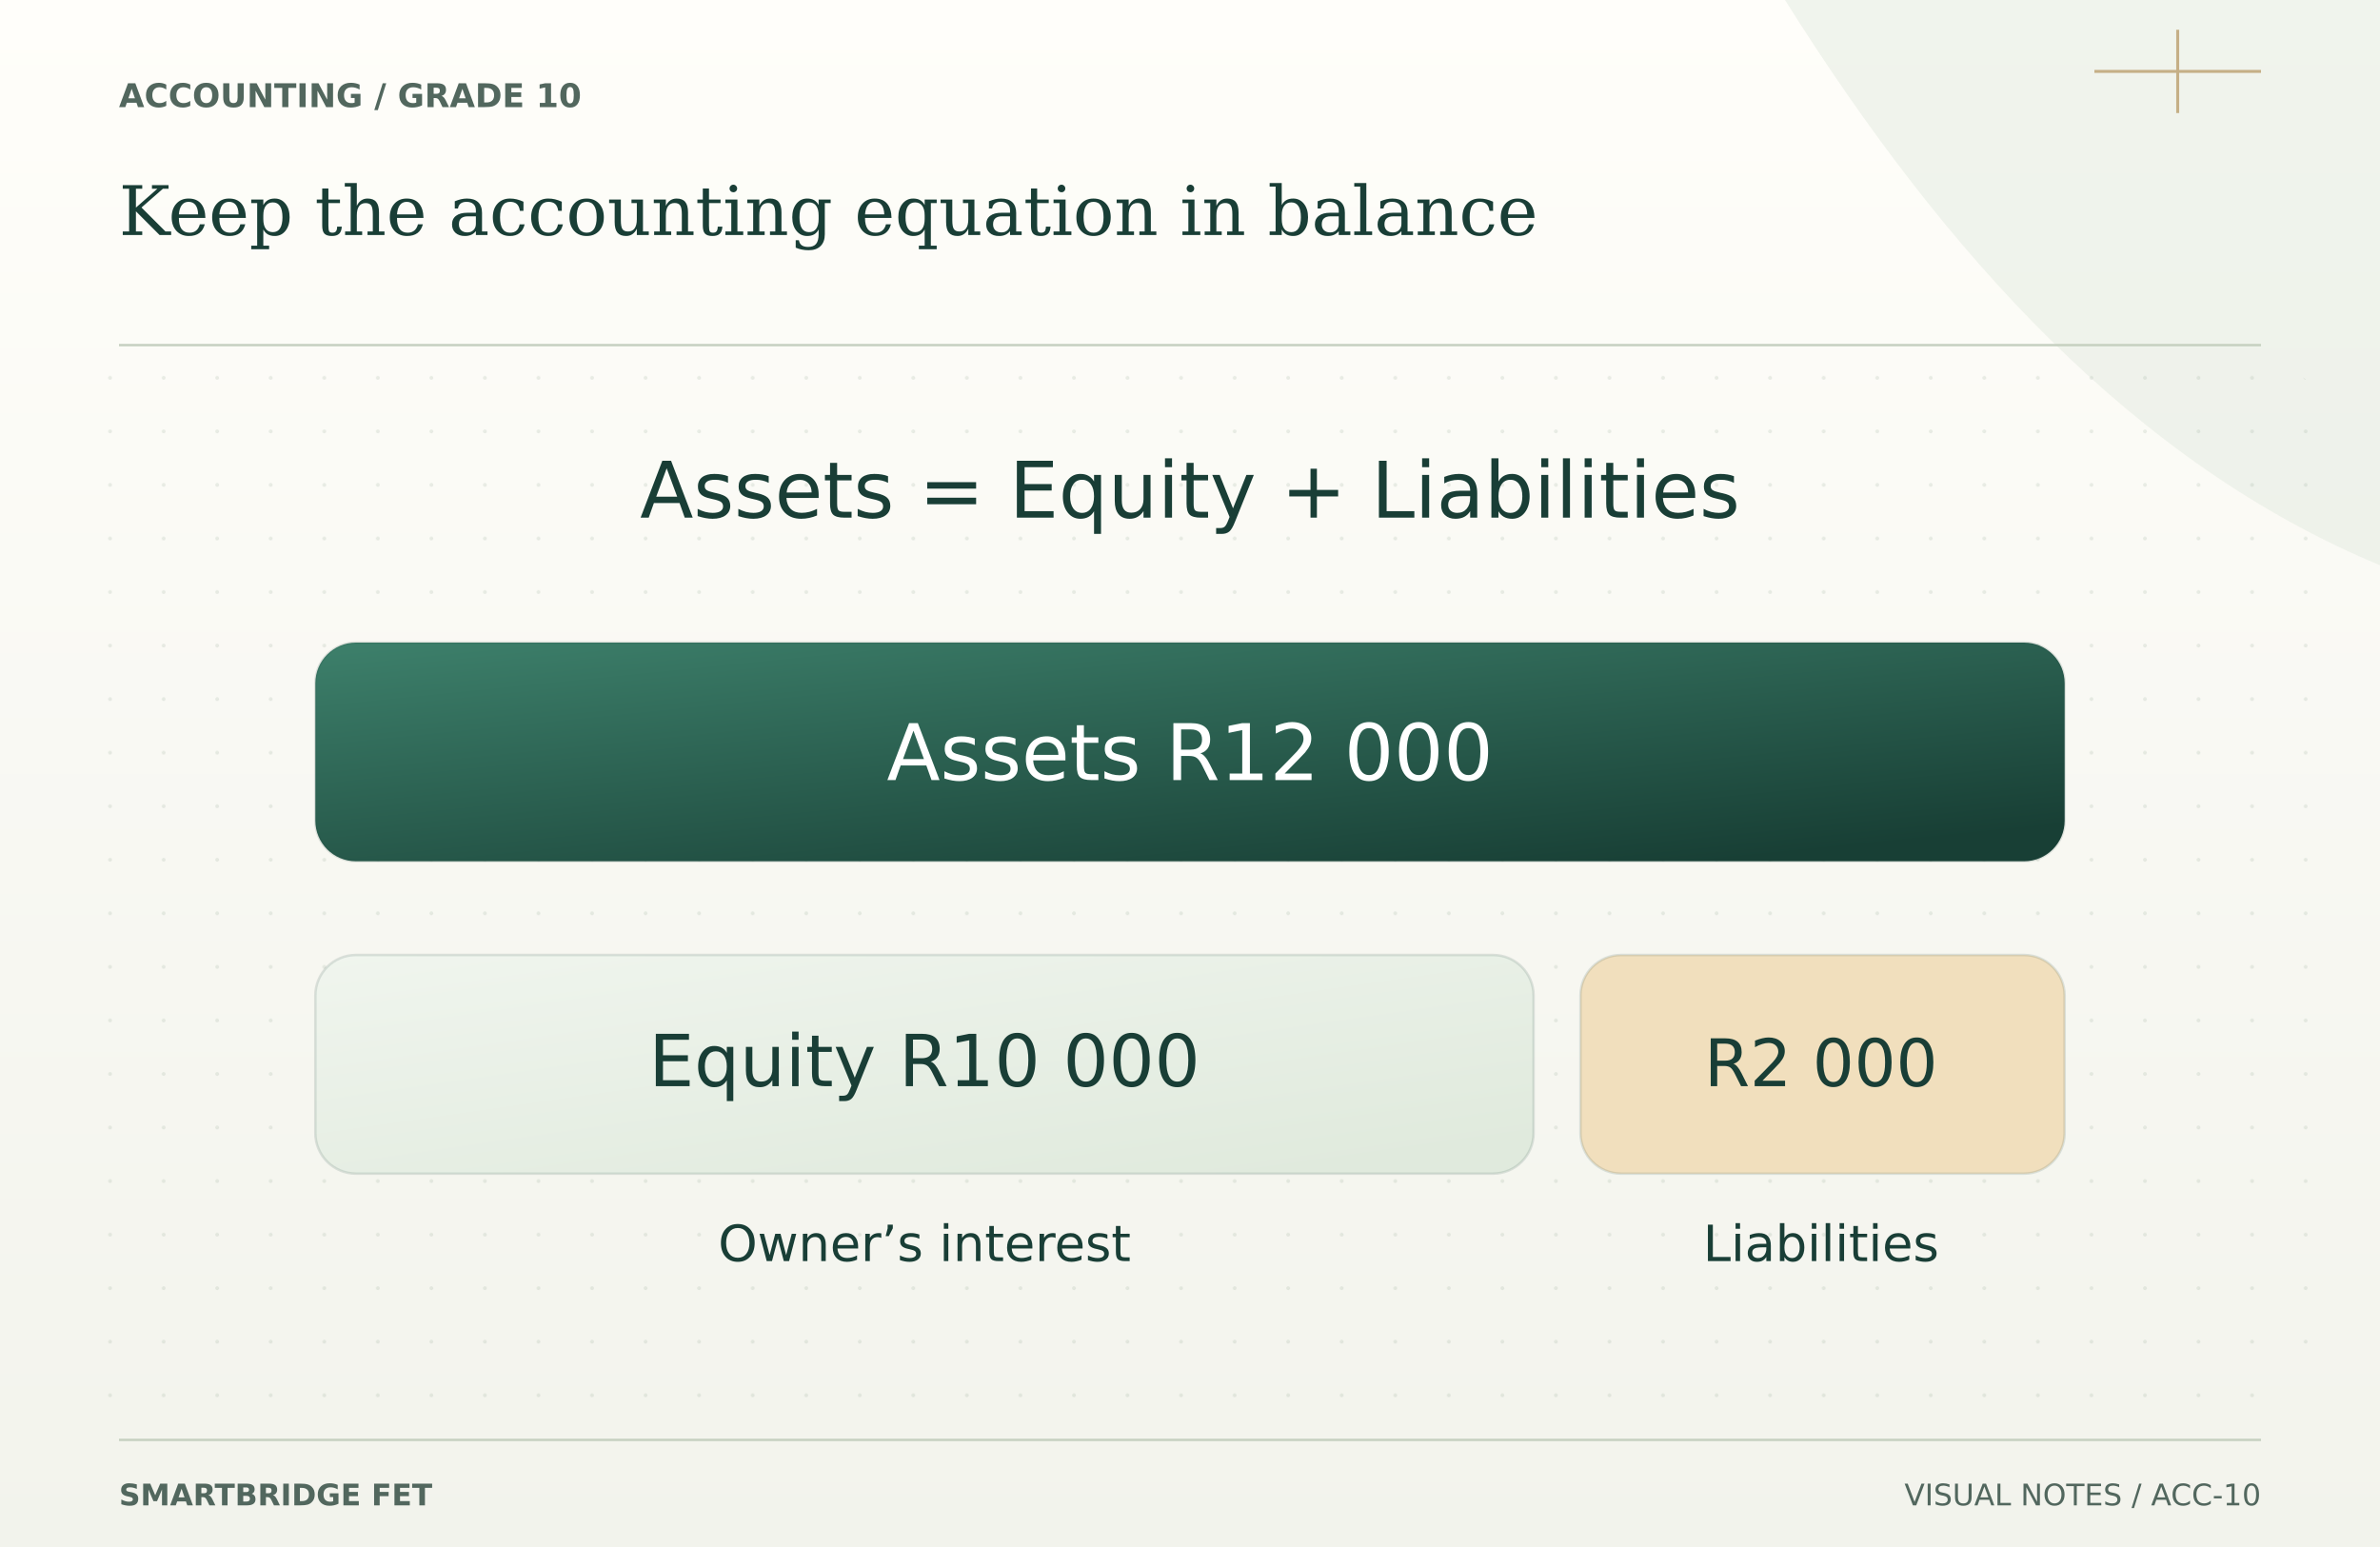
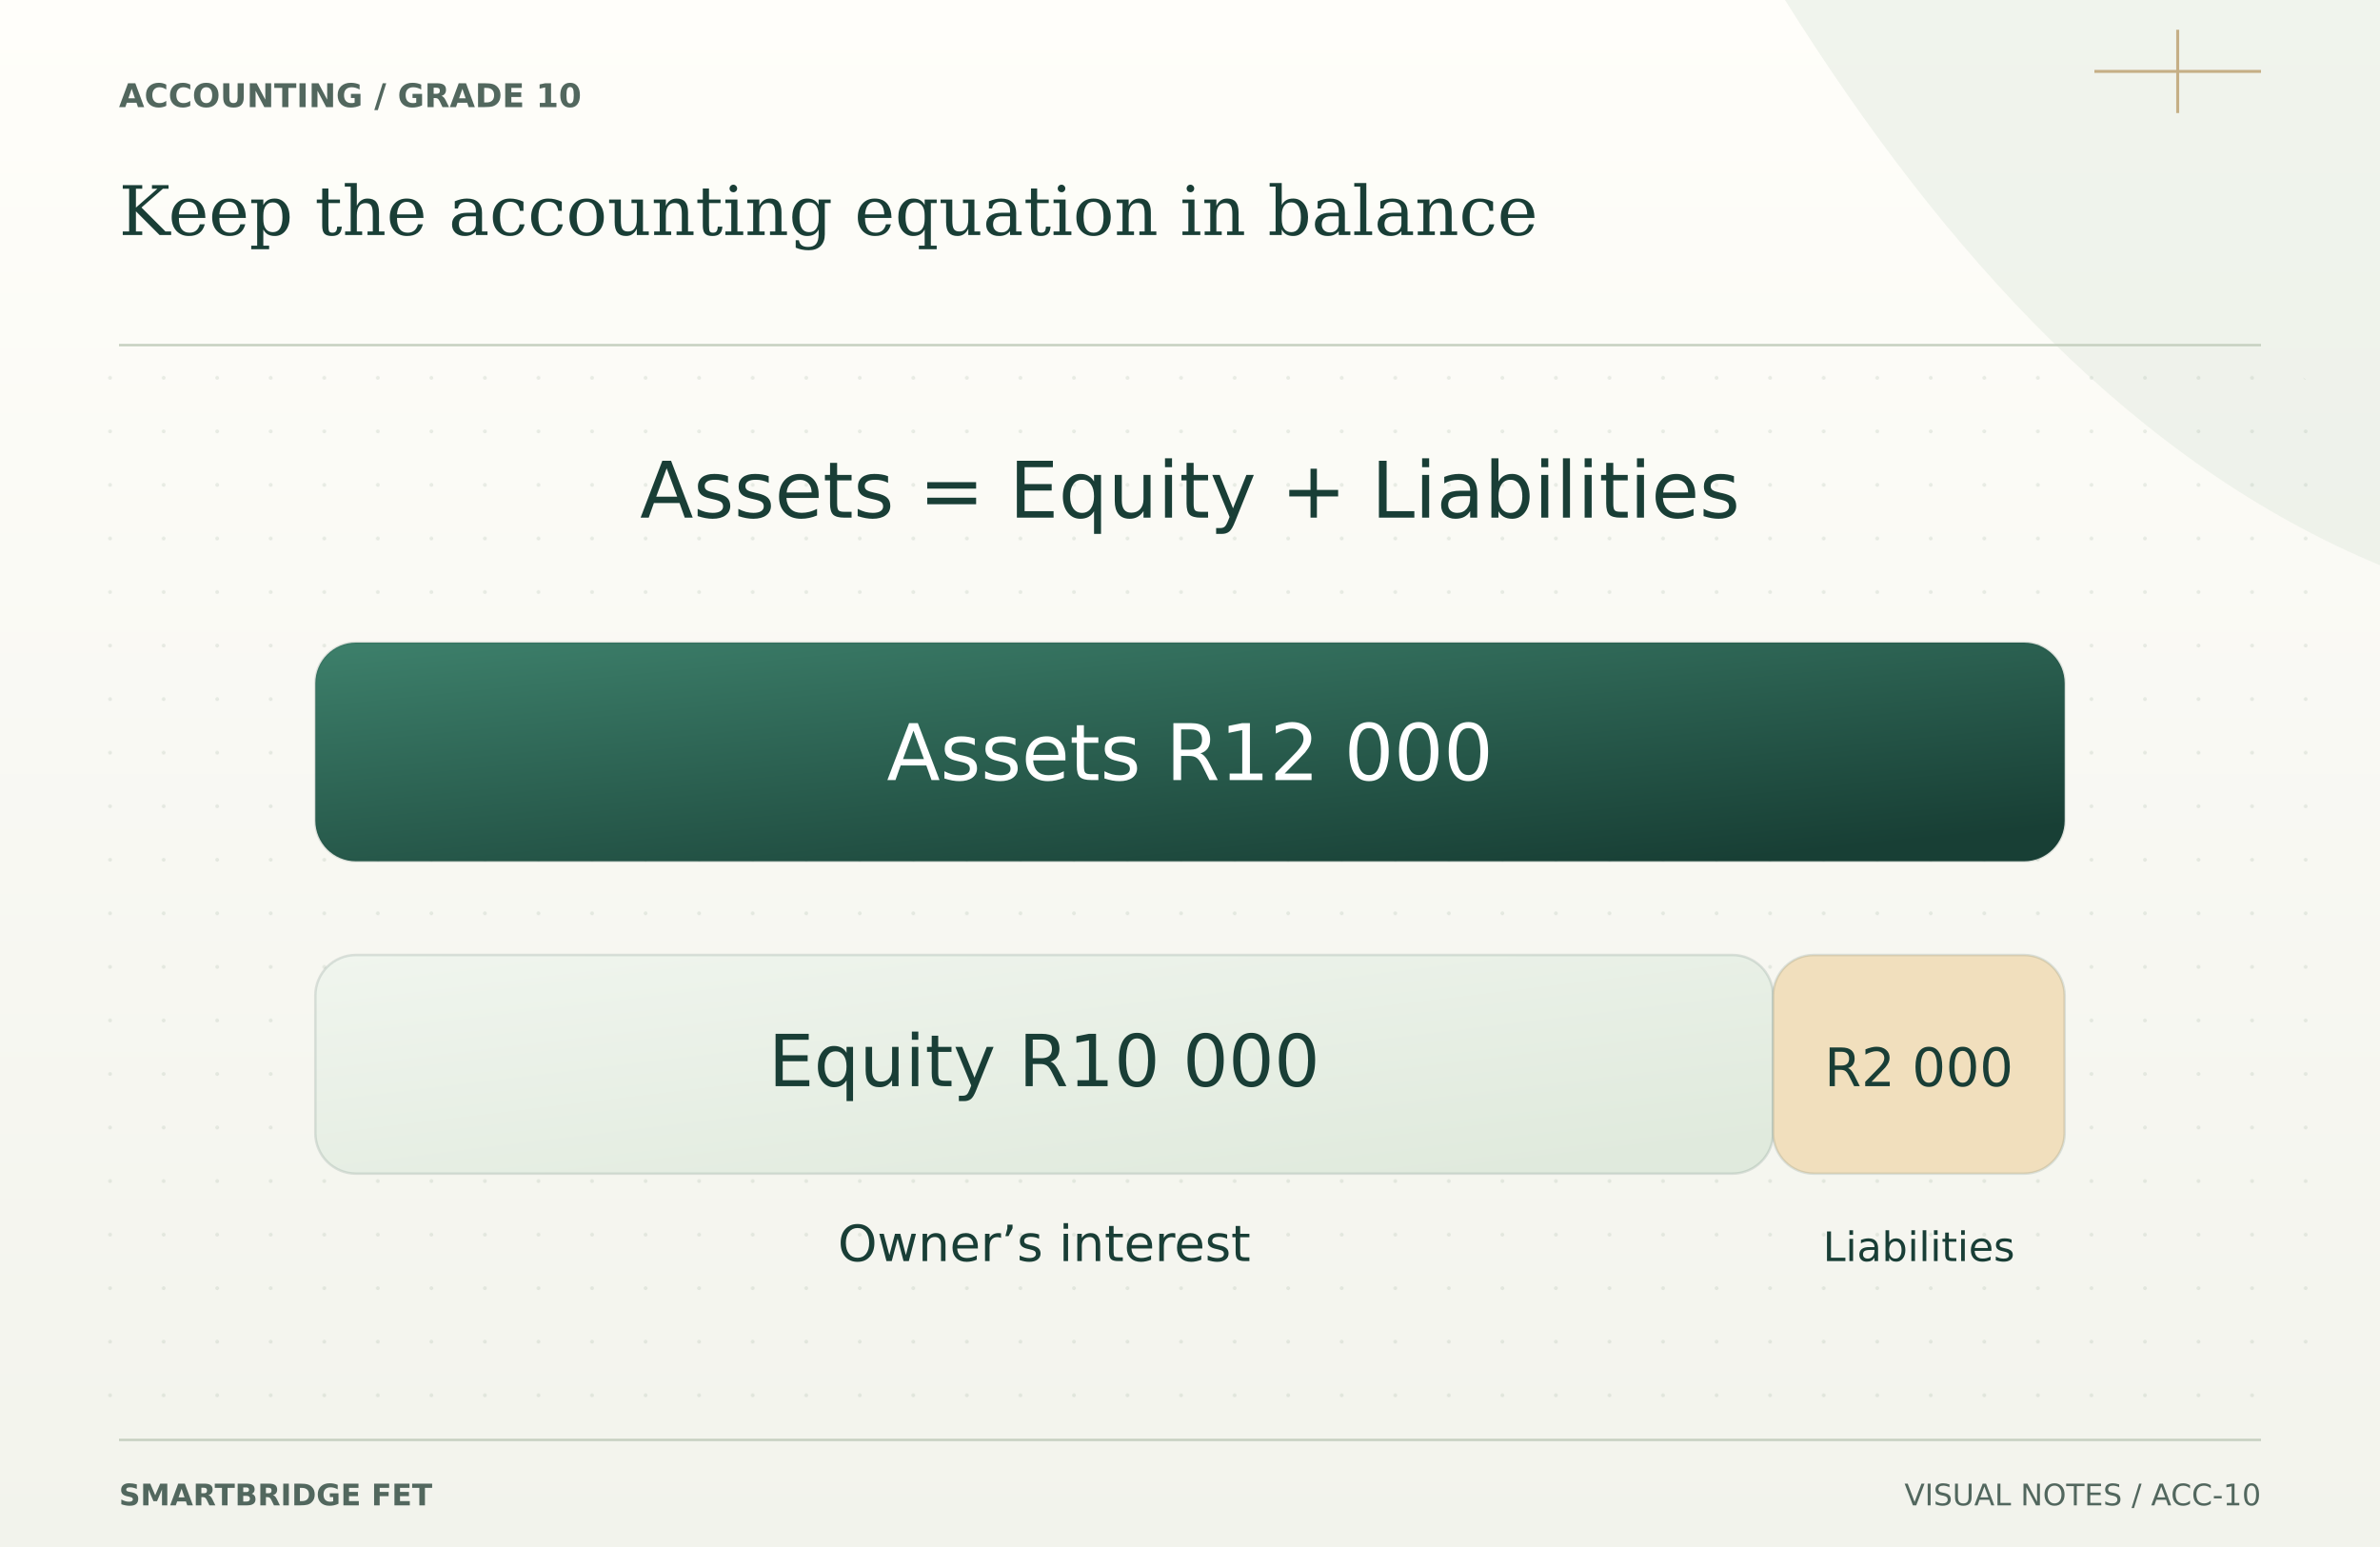
<svg xmlns="http://www.w3.org/2000/svg" width="1600" height="1040" viewBox="0 0 800 520" role="img" aria-labelledby="title desc">
  <defs>
    <linearGradient id="paper" x2="0" y2="1">
      <stop stop-color="#fffefa" />
      <stop offset="1" stop-color="#f2f3ec" />
    </linearGradient>
    <linearGradient id="forest" x2=".8" y2="1">
      <stop stop-color="#3d806b" />
      <stop offset="1" stop-color="#183f35" />
    </linearGradient>
    <linearGradient id="sage" x2=".8" y2="1">
      <stop stop-color="#f0f5ee" />
      <stop offset="1" stop-color="#e0eadd" />
    </linearGradient>
    <linearGradient id="brass" x2="1" y2="1">
      <stop stop-color="#c7a36a" />
      <stop offset="1" stop-color="#98703b" />
    </linearGradient>
    <linearGradient id="cell" x2="1" y2="1">
      <stop stop-color="#d7e6bf" />
      <stop offset="1" stop-color="#9cb887" />
    </linearGradient>
    <linearGradient id="vacuole" x2="1" y2="1">
      <stop stop-color="#e7f3ed" />
      <stop offset="1" stop-color="#b7d6df" />
    </linearGradient>
    <radialGradient id="nucleus" cx=".3" cy=".25">
      <stop stop-color="#e0d7ec" />
      <stop offset="1" stop-color="#a596bd" />
    </radialGradient>
    <radialGradient id="sun">
      <stop stop-color="#faf0c6" />
      <stop offset="1" stop-color="#e6c77c" />
    </radialGradient>
    <linearGradient id="leaf" x2="1" y2="1">
      <stop stop-color="#9dbb74" />
      <stop offset=".6" stop-color="#5f9361" />
      <stop offset="1" stop-color="#35694f" />
    </linearGradient>
    <pattern id="dots" width="18" height="18" patternUnits="userSpaceOnUse">
      <circle cx="1" cy="1" r=".65" fill="#8fa491" opacity=".18" />
    </pattern>
  </defs>
  <rect width="800" height="520" rx="0" fill="url(#paper)" />
  <path d="M600 0H800V190C718 156 654 86 600 0Z" fill="#e4ebe1" opacity=".55" />
  <rect x="20" y="122" width="760" height="350" rx="18" fill="url(#dots)" />
  <g font-family="DejaVu Sans,Arial,sans-serif">
    <text x="40" y="36" font-size="11" fill="#52675e" text-anchor="start" font-weight="bold">ACCOUNTING  /  GRADE 10</text>
    <path d="M704 24H760M732 10V38" stroke="#ae8a50" stroke-width="1" opacity=".65" />
    <g font-family="Georgia,DejaVu Serif,serif">
      <text x="40" y="79" font-size="23" fill="#193e36" text-anchor="start" font-weight="normal">Keep the accounting equation in balance</text>
    </g>
    <path d="M40 116H760" stroke="#c6d0c0" stroke-width=".8" />
    <g transform="translate(64 132) scale(1.05)">
      <text x="320" y="40" font-size="25" fill="#193e36" text-anchor="middle" font-weight="normal">Assets = Equity + Liabilities</text>
      <rect x="40" y="80" width="560" height="70" rx="13" fill="url(#forest)" stroke="#193e36" stroke-opacity=".13" stroke-width=".8" />
      <text x="320" y="124" font-size="25" fill="white" text-anchor="middle" font-weight="normal">Assets R12 000</text>
-       <rect x="40" y="180" width="390" height="70" rx="13" fill="url(#sage)" stroke="#193e36" stroke-opacity=".13" stroke-width=".8" />
-       <rect x="445" y="180" width="155" height="70" rx="13" fill="#f1dfbd" stroke="#193e36" stroke-opacity=".13" stroke-width=".8" />
-       <text x="235" y="222" font-size="23" fill="#193e36" text-anchor="middle" font-weight="normal">Equity R10 000</text>
-       <text x="522" y="222" font-size="21" fill="#193e36" text-anchor="middle" font-weight="normal">R2 000</text>
-       <text x="522" y="278" font-size="16" fill="#193e36" text-anchor="middle" font-weight="normal">Liabilities</text>
-       <text x="235" y="278" font-size="16" fill="#193e36" text-anchor="middle" font-weight="normal">Owner’s interest</text>
+       <rect x="40" y="180" width="466.667" height="70" rx="13" fill="url(#sage)" stroke="#193e36" stroke-opacity=".13" stroke-width=".8" />
+       <rect x="506.667" y="180" width="93.333" height="70" rx="13" fill="#f1dfbd" stroke="#193e36" stroke-opacity=".13" stroke-width=".8" />
+       <text x="273.333" y="222" font-size="23" fill="#193e36" text-anchor="middle" font-weight="normal">Equity R10 000</text>
+       <text x="553.333" y="222" font-size="17" fill="#193e36" text-anchor="middle" font-weight="normal">R2 000</text>
+       <text x="553.333" y="278" font-size="13" fill="#193e36" text-anchor="middle" font-weight="normal">Liabilities</text>
+       <text x="273.333" y="278" font-size="16" fill="#193e36" text-anchor="middle" font-weight="normal">Owner’s interest</text>
    </g>
    <path d="M40 484H760" stroke="#c6d0c0" stroke-width=".8" />
    <text x="40" y="506" font-size="10" fill="#52675e" text-anchor="start" font-weight="bold">SMARTBRIDGE FET</text>
    <text x="760" y="506" font-size="10" fill="#52675e" text-anchor="end" font-weight="normal">VISUAL NOTES  /  ACC-10</text>
  </g>
</svg>
